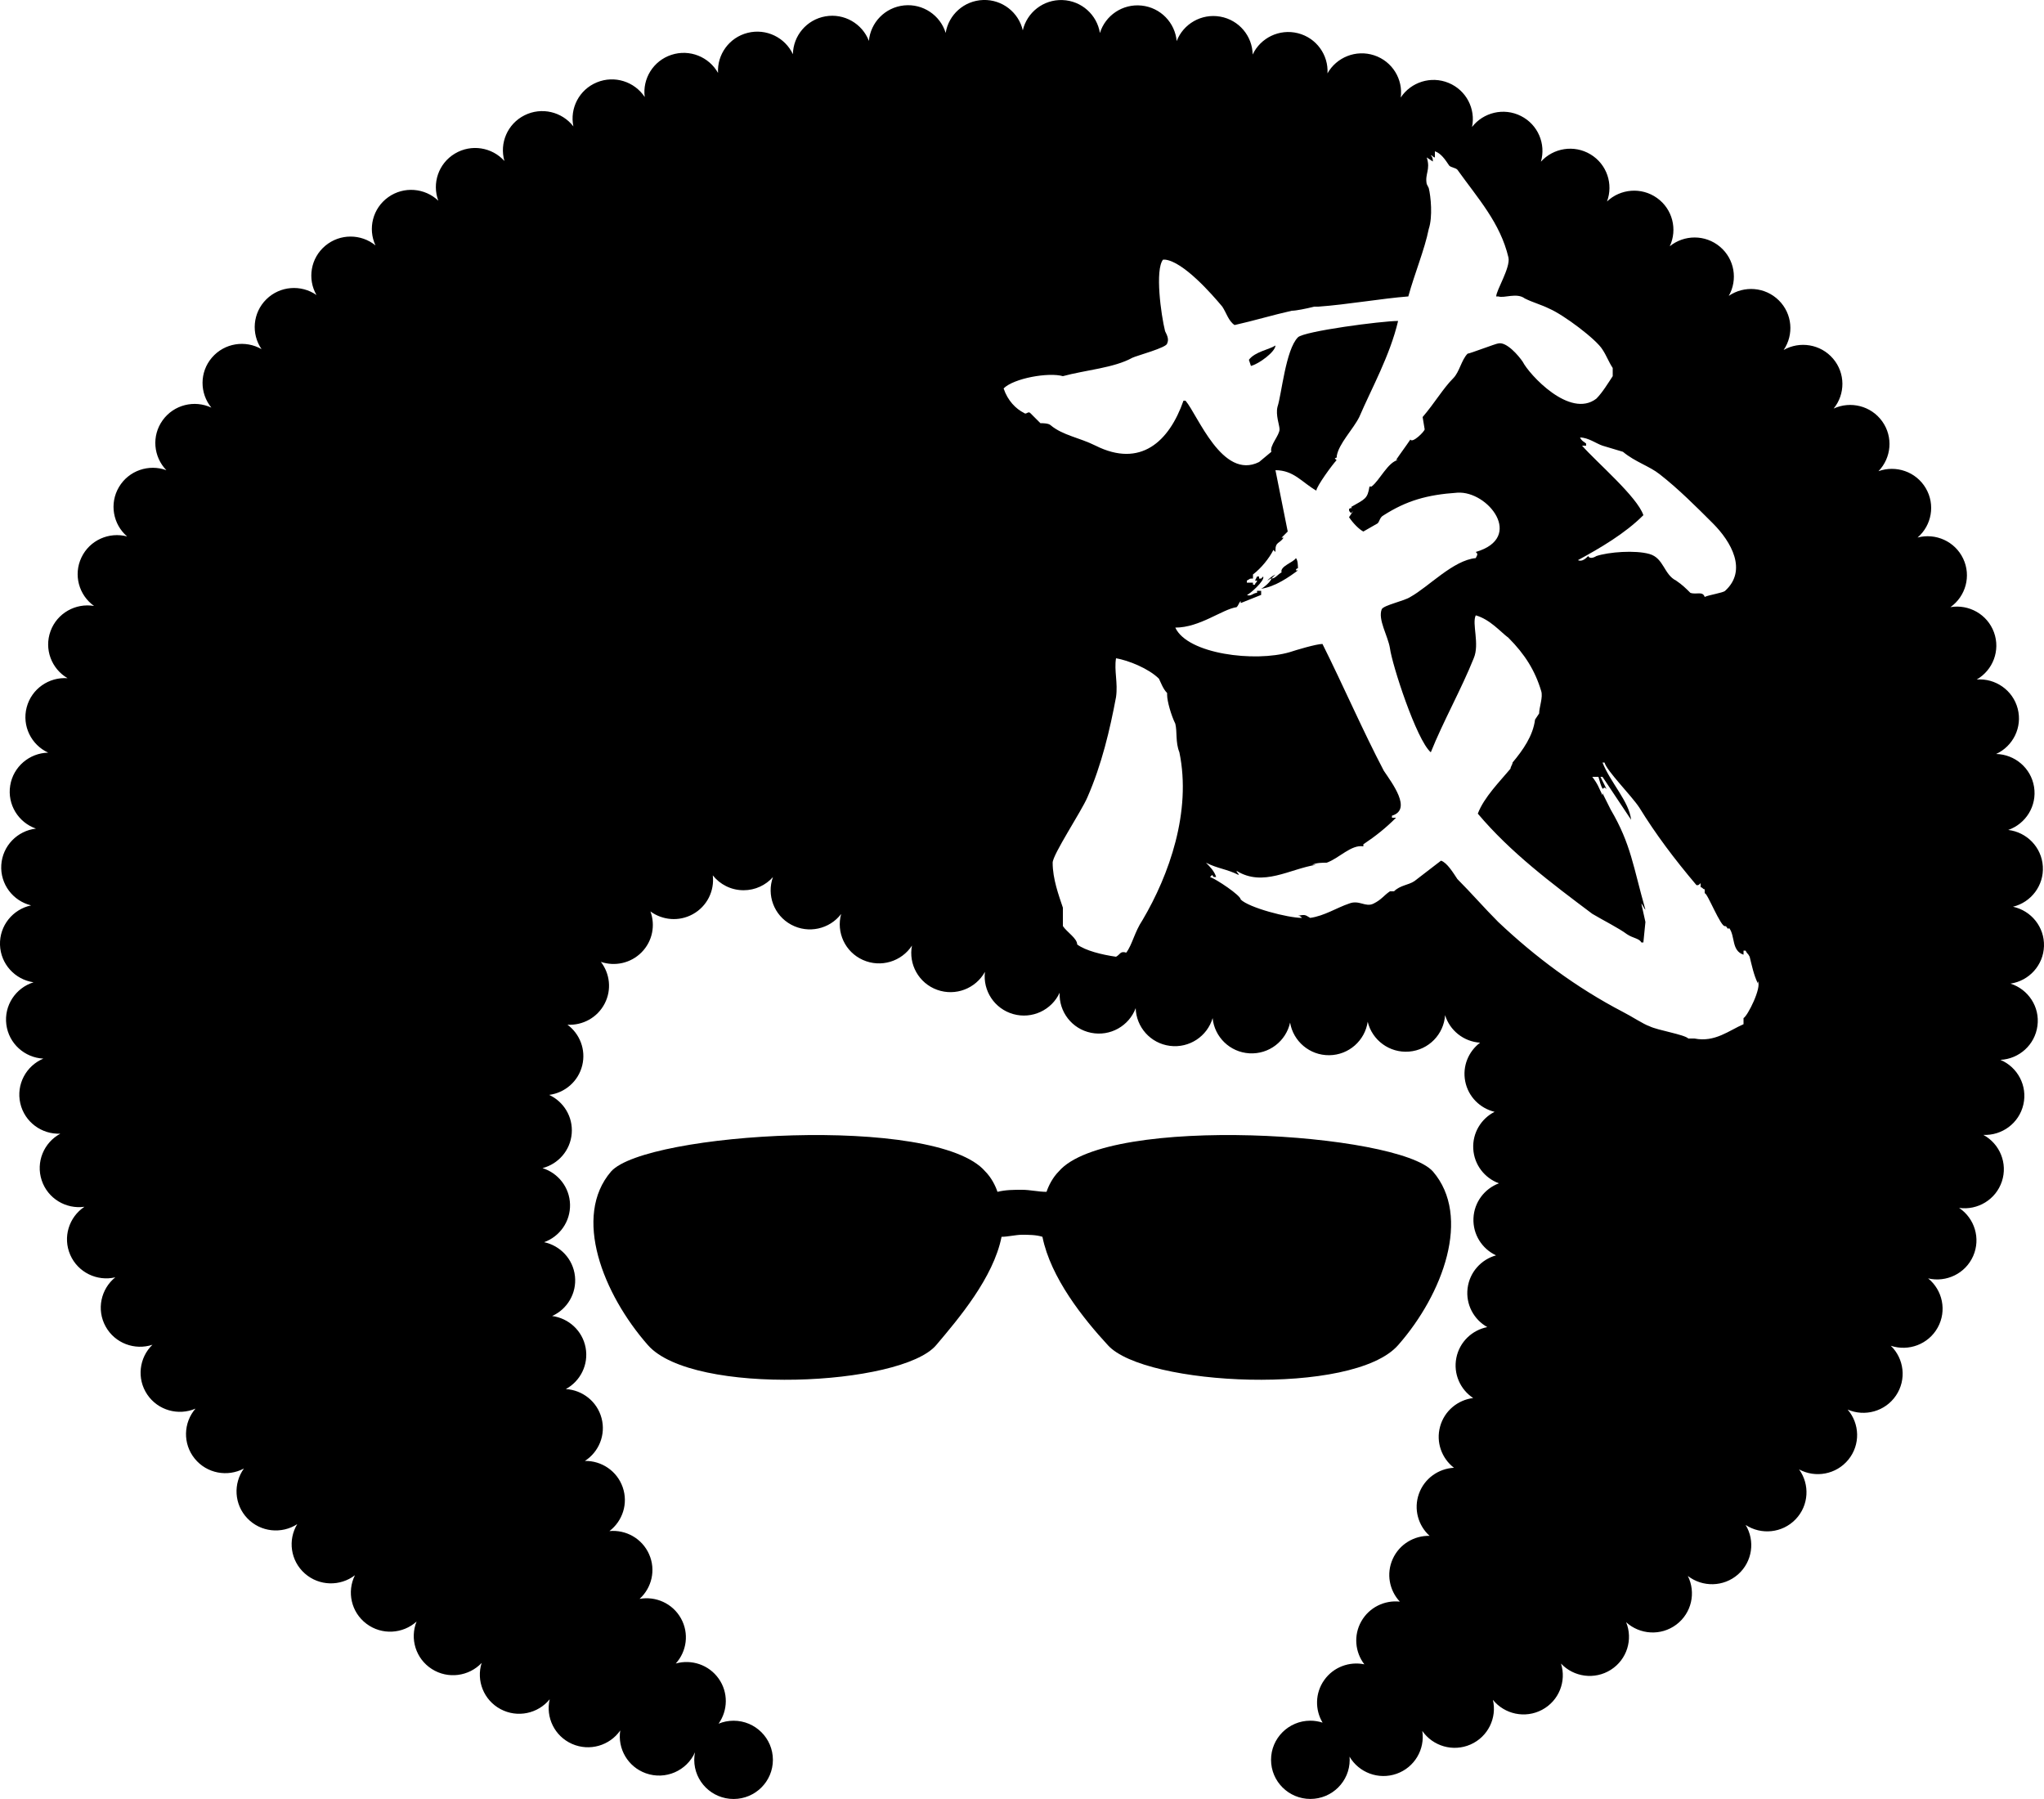
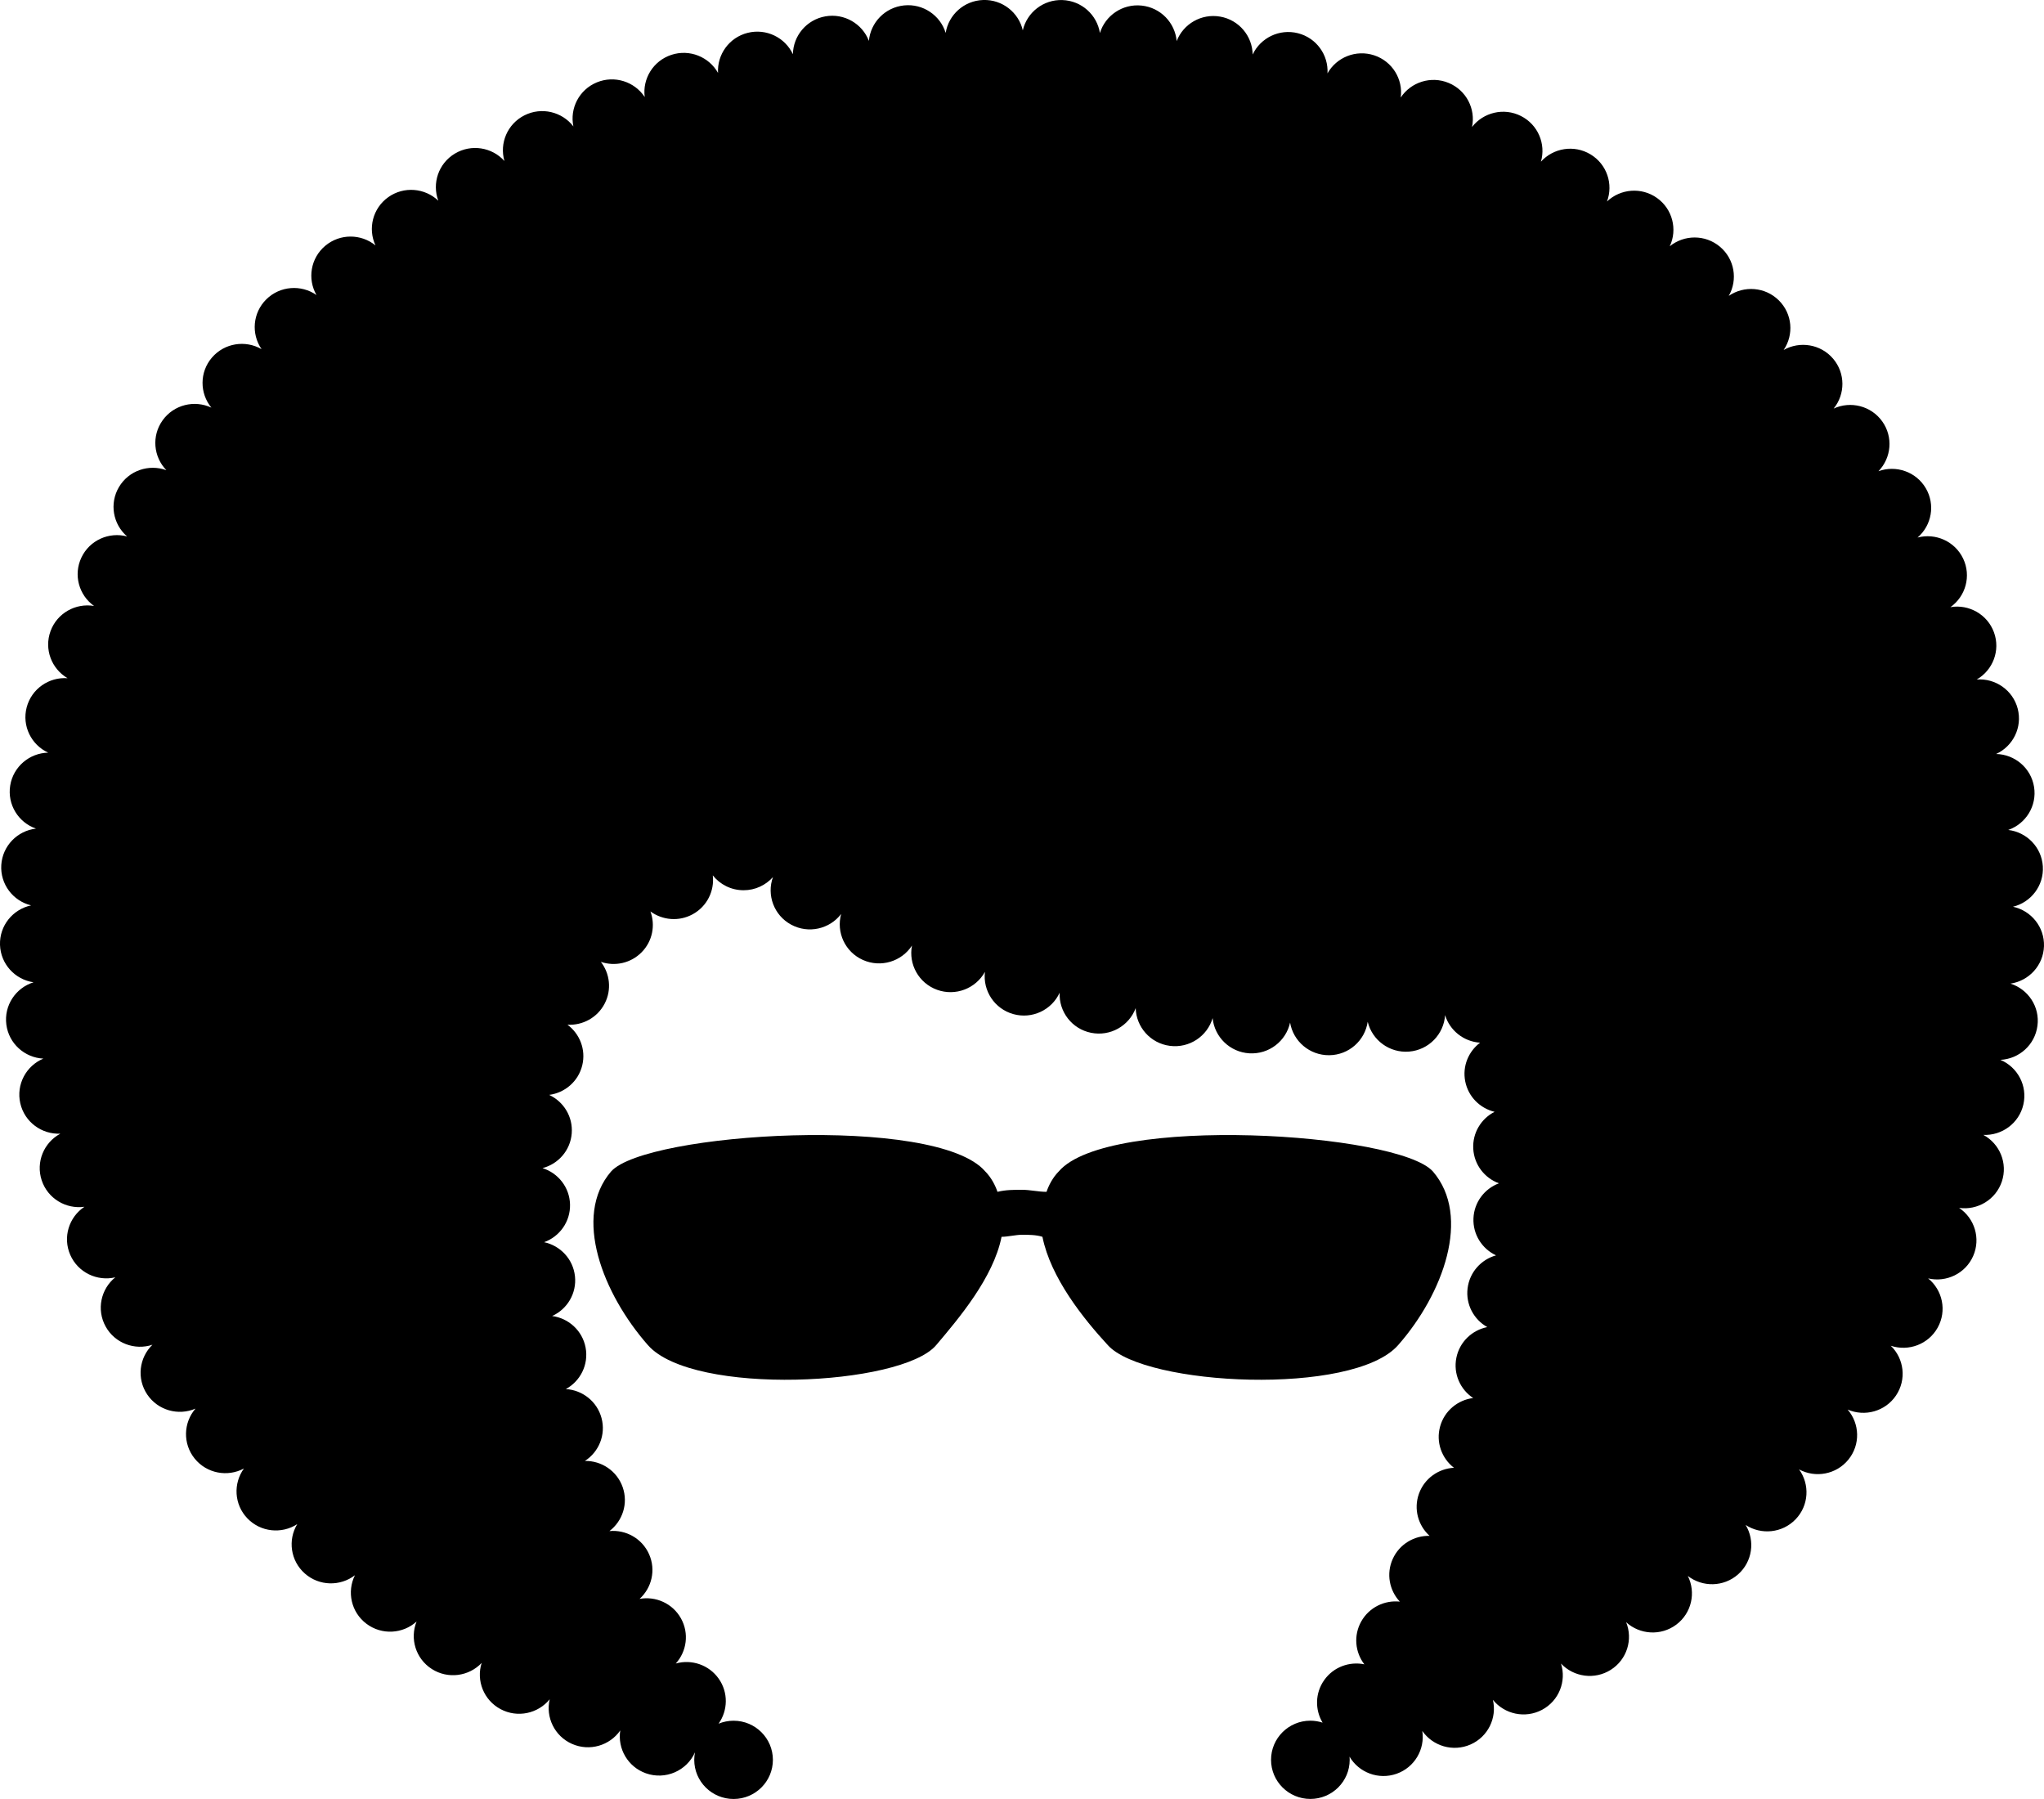
<svg xmlns="http://www.w3.org/2000/svg" id="logoSVG" version="1.1" viewBox="0 0 100 88">
-   <path id="kanji_ko02ID" class="st1" d="M62.2,28.3l0.2-0.2c-0.2,0.1-0.3,0.2-0.4,0.3C62.2,28.3,62.1,28.3,62.2,28.3c0,0.1-0.3,0.4-0.5,0.5 c0.7-0.1,1.4-0.6,1.8-0.9h-0.1c0-0.1,0.1-0.1,0.1-0.1c0-0.1,0-0.4-0.1-0.5c-0.1,0.2-0.8,0.4-0.7,0.7 C62.5,28.1,62.4,28.3,62.2,28.3z" />
-   <path id="kanji_ko01ID" class="st0" d="M62.4,16.9c-0.3,0.2-1,0.3-1.3,0.7l0.1,0.3C61.6,17.8,62.4,17.2,62.4,16.9z" />
+   <path id="afro" d="M98.359,48.115c0.902-0.133,1.609-0.89,1.64-1.829c0.031-0.94-0.625-1.741-1.517-1.932 c0.887-0.216,1.519-1.037,1.461-1.975h0c-0.058-0.938-0.787-1.674-1.693-1.781c0.861-0.3,1.412-1.176,1.264-2.104h0 c-0.148-0.928-0.944-1.593-1.857-1.612c0.829-0.38,1.293-1.305,1.057-2.215c-0.237-0.911-1.095-1.497-2.006-1.428 c0.791-0.455,1.167-1.421,0.845-2.306c-0.322-0.884-1.23-1.386-2.13-1.234c0.743-0.527,1.026-1.521,0.623-2.372 c-0.402-0.849-1.351-1.266-2.232-1.033c0.69-0.592,0.879-1.606,0.401-2.416c-0.477-0.808-1.458-1.138-2.314-0.829 c0.632-0.65,0.73-1.676,0.183-2.439c-0.546-0.762-1.551-1.005-2.375-0.625c0.572-0.702,0.58-1.73-0.03-2.443 c-0.609-0.712-1.629-0.869-2.417-0.422c0.509-0.747,0.43-1.77-0.237-2.429c-0.668-0.66-1.699-0.731-2.447-0.218 c0.448-0.786,0.287-1.801-0.432-2.405h0c-0.719-0.604-1.752-0.592-2.455-0.021c0.383-0.818,0.141-1.817-0.623-2.362v0 c-0.764-0.545-1.792-0.452-2.448,0.171c0.317-0.845-0.002-1.821-0.806-2.305c-0.804-0.484-1.82-0.313-2.426,0.358 c0.251-0.866-0.142-1.814-0.98-2.236l0,0c-0.838-0.422-1.838-0.175-2.391,0.539c0.185-0.882-0.278-1.797-1.145-2.156 c-0.867-0.358-1.845-0.038-2.343,0.714C68.649,3.878,68.119,3,67.229,2.706c-0.89-0.293-1.842,0.096-2.283,0.882 c0.052-0.898-0.54-1.735-1.449-1.964c-0.909-0.228-1.829,0.229-2.212,1.043c-0.013-0.899-0.664-1.691-1.587-1.854h0 C58.775,0.65,57.89,1.171,57.567,2.01c-0.078-0.895-0.783-1.639-1.715-1.737c-0.931-0.098-1.776,0.483-2.04,1.342 c-0.141-0.887-0.896-1.579-1.832-1.612v0c-0.936-0.033-1.739,0.606-1.941,1.481c-0.202-0.875-1.003-1.515-1.939-1.484 c-0.936,0.031-1.692,0.723-1.834,1.61c-0.263-0.859-1.107-1.441-2.038-1.345C43.295,0.362,42.589,1.105,42.51,2 c-0.323-0.839-1.206-1.362-2.129-1.2c-0.923,0.162-1.575,0.953-1.589,1.852c-0.382-0.815-1.301-1.273-2.211-1.046 c-0.91,0.227-1.503,1.064-1.452,1.962c-0.44-0.786-1.391-1.177-2.282-0.885c-0.891,0.292-1.422,1.17-1.305,2.063 c-0.497-0.753-1.475-1.074-2.342-0.717c-0.868,0.357-1.332,1.272-1.148,2.154C27.5,5.468,26.5,5.219,25.661,5.64 c-0.839,0.421-1.233,1.368-0.983,2.235c-0.604-0.672-1.621-0.844-2.425-0.361c-0.805,0.483-1.125,1.459-0.809,2.304 c-0.655-0.624-1.683-0.718-2.447-0.175c-0.765,0.544-1.009,1.542-0.627,2.361c-0.702-0.572-1.735-0.585-2.455,0.017 c-0.722,0.604-0.884,1.623-0.432,2.41c-0.747-0.519-1.782-0.451-2.453,0.21c-0.67,0.661-0.748,1.69-0.234,2.438 c-0.788-0.455-1.814-0.302-2.427,0.412h0c-0.613,0.714-0.604,1.746-0.028,2.449c-0.825-0.387-1.834-0.147-2.383,0.617h0 C7.408,21.321,7.506,22.348,8.14,23c-0.856-0.313-1.84,0.014-2.32,0.824c-0.479,0.809-0.291,1.824,0.399,2.417 c-0.881-0.235-1.832,0.18-2.235,1.029c-0.404,0.849-0.124,1.843,0.617,2.371c-0.899-0.152-1.806,0.349-2.129,1.231h0 c-0.322,0.882,0.048,1.845,0.834,2.303c-0.909-0.066-1.763,0.518-2.001,1.426c-0.238,0.91,0.225,1.835,1.053,2.216 c-0.912,0.018-1.71,0.681-1.859,1.609c-0.149,0.928,0.399,1.805,1.26,2.106c-0.906,0.105-1.636,0.84-1.696,1.778 c-0.06,0.939,0.572,1.761,1.459,1.978c-0.894,0.189-1.552,0.99-1.522,1.93c0.03,0.94,0.736,1.699,1.64,1.832 c-0.871,0.272-1.45,1.132-1.33,2.065c0.12,0.934,0.897,1.623,1.811,1.668c-0.843,0.353-1.337,1.265-1.129,2.183v0 c0.208,0.918,1.048,1.53,1.961,1.489c-0.805,0.431-1.209,1.385-0.914,2.279c0.295,0.894,1.188,1.423,2.092,1.297 c-0.759,0.505-1.071,1.491-0.694,2.353c0.377,0.861,1.315,1.306,2.203,1.098c-0.708,0.572-0.927,1.581-0.473,2.404 c0.454,0.823,1.427,1.18,2.291,0.894c-0.652,0.632-0.779,1.656-0.254,2.435h0c0.525,0.778,1.525,1.049,2.36,0.689 c-0.593,0.686-0.63,1.715-0.039,2.445c0.591,0.73,1.608,0.913,2.409,0.485c-0.531,0.733-0.481,1.761,0.169,2.438 c0.649,0.677,1.678,0.775,2.439,0.283c-0.468,0.774-0.332,1.792,0.371,2.414v0c0.702,0.621,1.735,0.636,2.452,0.085 c-0.403,0.808-0.186,1.812,0.564,2.375c0.75,0.564,1.781,0.497,2.452-0.111c-0.339,0.837-0.044,1.821,0.748,2.325 c0.792,0.504,1.813,0.357,2.435-0.299c-0.273,0.86,0.097,1.818,0.925,2.26c0.828,0.442,1.834,0.219,2.404-0.482 c-0.206,0.877,0.235,1.804,1.093,2.183c0.858,0.378,1.844,0.082,2.359-0.658c-0.139,0.889,0.369,1.78,1.253,2.095 c0.955,0.34,2-0.118,2.404-1.026c-0.024,0.12-0.037,0.243-0.037,0.369c0,1.057,0.861,1.914,1.924,1.914s1.924-0.857,1.924-1.914 c0-1.057-0.861-1.914-1.924-1.914c-0.26,0-0.508,0.052-0.734,0.145c0.456-0.641,0.486-1.523,0.006-2.203 c-0.483-0.684-1.334-0.957-2.099-0.741c0.534-0.59,0.662-1.473,0.254-2.206c-0.41-0.737-1.236-1.097-2.025-0.955 c0.594-0.538,0.807-1.412,0.465-2.184c-0.343-0.774-1.138-1.208-1.94-1.133c0.641-0.488,0.928-1.345,0.649-2.145h0 c-0.279-0.801-1.04-1.299-1.849-1.286c0.679-0.438,1.032-1.273,0.814-2.094c-0.218-0.821-0.94-1.374-1.747-1.421 c0.71-0.387,1.123-1.195,0.967-2.029h0c-0.157-0.834-0.835-1.438-1.637-1.545c0.736-0.333,1.208-1.106,1.116-1.949h0 c-0.092-0.841-0.72-1.494-1.509-1.662c0.757-0.273,1.289-1.002,1.268-1.847h0c-0.021-0.839-0.584-1.537-1.346-1.776 c0.769-0.201,1.363-0.864,1.429-1.697c0.066-0.819-0.398-1.557-1.105-1.885c0.766-0.1,1.428-0.655,1.62-1.446 c0.187-0.769-0.122-1.542-0.723-1.987c0.737,0.041,1.464-0.342,1.822-1.038v0c0.35-0.679,0.25-1.468-0.188-2.036 c0.677,0.229,1.455,0.074,1.991-0.467c0.539-0.544,0.681-1.327,0.434-2c0.586,0.429,1.391,0.509,2.07,0.136 c0.706-0.387,1.069-1.15,0.98-1.9c0.352,0.443,0.896,0.727,1.508,0.727c0.572,0,1.084-0.25,1.436-0.643 c-0.316,0.874,0.045,1.871,0.891,2.327c0.845,0.456,1.881,0.216,2.445-0.523c-0.247,0.895,0.189,1.859,1.067,2.25h0 c0.877,0.391,1.891,0.074,2.398-0.704c-0.178,0.91,0.329,1.839,1.232,2.164c0.904,0.325,1.89-0.066,2.338-0.879 c-0.11,0.92,0.464,1.809,1.389,2.067c0.925,0.258,1.879-0.204,2.266-1.046c-0.042,0.925,0.595,1.77,1.536,1.96 c0.941,0.191,1.859-0.338,2.184-1.206c0.025,0.925,0.721,1.722,1.673,1.845c0.952,0.123,1.829-0.469,2.091-1.357 c0.091,0.921,0.841,1.666,1.799,1.722c0.959,0.056,1.793-0.597,1.991-1.503c0.154,0.914,0.955,1.606,1.916,1.596 c0.961-0.01,1.747-0.72,1.881-1.637c0.217,0.901,1.066,1.537,2.023,1.46c0.964-0.078,1.702-0.85,1.763-1.783 c0.229,0.744,0.902,1.294,1.712,1.347c-0.566,0.428-0.873,1.15-0.727,1.891h0c0.149,0.757,0.728,1.32,1.436,1.491 c-0.653,0.334-1.085,1.026-1.043,1.804c0.042,0.787,0.557,1.437,1.256,1.693c-0.7,0.262-1.212,0.92-1.246,1.71 c-0.034,0.794,0.424,1.496,1.105,1.814c-0.725,0.202-1.294,0.82-1.392,1.61c-0.098,0.792,0.306,1.53,0.963,1.899 c-0.741,0.147-1.357,0.722-1.513,1.505c-0.156,0.783,0.193,1.549,0.823,1.965c-0.75,0.093-1.406,0.623-1.618,1.394 c-0.212,0.77,0.081,1.558,0.678,2.018c-0.754,0.039-1.446,0.519-1.714,1.271c-0.268,0.75-0.036,1.555,0.522,2.059 c-0.752-0.018-1.477,0.406-1.804,1.131c-0.326,0.723-0.163,1.541,0.348,2.086c-0.744-0.08-1.498,0.278-1.887,0.968 c-0.387,0.688-0.301,1.51,0.151,2.099c-0.727-0.15-1.508,0.128-1.963,0.77c-0.452,0.637-0.456,1.454-0.08,2.083 c-0.188-0.061-0.389-0.096-0.598-0.096c-1.062,0-1.924,0.857-1.924,1.914c0,1.057,0.861,1.914,1.924,1.914s1.924-0.857,1.924-1.914 c0-0.052-0.004-0.103-0.008-0.154c0.457,0.778,1.419,1.149,2.304,0.836v0c0.884-0.313,1.394-1.204,1.256-2.094 c0.514,0.741,1.5,1.04,2.359,0.663c0.86-0.378,1.302-1.306,1.095-2.185c0.568,0.704,1.576,0.929,2.405,0.488 c0.83-0.441,1.2-1.401,0.927-2.262c0.62,0.659,1.643,0.808,2.437,0.305c0.794-0.503,1.09-1.489,0.75-2.327 c0.67,0.61,1.702,0.68,2.454,0.117v0c0.752-0.564,0.97-1.57,0.564-2.38c0.717,0.556,1.752,0.544,2.457-0.077 c0.705-0.622,0.841-1.643,0.371-2.418c0.761,0.497,1.792,0.401,2.444-0.276v0c0.652-0.678,0.703-1.708,0.17-2.442 c0.8,0.433,1.821,0.251,2.414-0.479c0.593-0.73,0.556-1.761-0.038-2.448c0.835,0.363,1.837,0.095,2.364-0.684 c0.527-0.779,0.401-1.804-0.252-2.437c0.865,0.289,1.839-0.067,2.295-0.89l0,0c0.456-0.823,0.238-1.832-0.469-2.405 c0.888,0.209,1.826-0.234,2.204-1.095c0.378-0.861,0.068-1.846-0.688-2.353c0.903,0.126,1.796-0.402,2.092-1.294 c0.296-0.892-0.105-1.844-0.906-2.278c0.911,0.04,1.749-0.57,1.958-1.486c0.21-0.917-0.282-1.829-1.123-2.184 c0.913-0.045,1.69-0.732,1.811-1.665h0C99.804,49.25,99.228,48.39,98.359,48.115z" />
  <path id="glasses" d="M70.1,57.3c-1.7-1.9-15.9-2.8-18.3,0c-0.3,0.3-0.5,0.7-0.6,1c-0.4,0-0.8-0.1-1.2-0.1s-0.8,0-1.2,0.1 c-0.1-0.3-0.3-0.7-0.6-1c-2.4-2.8-16.6-1.9-18.3,0c-1.9,2.2-0.4,6,1.8,8.5c2.2,2.5,12.4,2,14.1,0c1.1-1.3,2.8-3.3,3.2-5.3 c0.3,0,0.7-0.1,1-0.1s0.7,0,1,0.1c0.4,2,2,4,3.2,5.3c1.8,2,12,2.5,14.2,0S72,59.5,70.1,57.3z" />
-   <path id="afro" d="M98.359,48.115c0.902-0.133,1.609-0.89,1.64-1.829c0.031-0.94-0.625-1.741-1.517-1.932 c0.887-0.216,1.519-1.037,1.461-1.975h0c-0.058-0.938-0.787-1.674-1.693-1.781c0.861-0.3,1.412-1.176,1.264-2.104h0 c-0.148-0.928-0.944-1.593-1.857-1.612c0.829-0.38,1.293-1.305,1.057-2.215c-0.237-0.911-1.095-1.497-2.006-1.428 c0.791-0.455,1.167-1.421,0.845-2.306c-0.322-0.884-1.23-1.386-2.13-1.234c0.743-0.527,1.026-1.521,0.623-2.372 c-0.402-0.849-1.351-1.266-2.232-1.033c0.69-0.592,0.879-1.606,0.401-2.416c-0.477-0.808-1.458-1.138-2.314-0.829 c0.632-0.65,0.73-1.676,0.183-2.439c-0.546-0.762-1.551-1.005-2.375-0.625c0.572-0.702,0.58-1.73-0.03-2.443 c-0.609-0.712-1.629-0.869-2.417-0.422c0.509-0.747,0.43-1.77-0.237-2.429c-0.668-0.66-1.699-0.731-2.447-0.218 c0.448-0.786,0.287-1.801-0.432-2.405h0c-0.719-0.604-1.752-0.592-2.455-0.021c0.383-0.818,0.141-1.817-0.623-2.362v0 c-0.764-0.545-1.792-0.452-2.448,0.171c0.317-0.845-0.002-1.821-0.806-2.305c-0.804-0.484-1.82-0.313-2.426,0.358 c0.251-0.866-0.142-1.814-0.98-2.236l0,0c-0.838-0.422-1.838-0.175-2.391,0.539c0.185-0.882-0.278-1.797-1.145-2.156 c-0.867-0.358-1.845-0.038-2.343,0.714C68.649,3.878,68.119,3,67.229,2.706c-0.89-0.293-1.842,0.096-2.283,0.882 c0.052-0.898-0.54-1.735-1.449-1.964c-0.909-0.228-1.829,0.229-2.212,1.043c-0.013-0.899-0.664-1.691-1.587-1.854h0 C58.775,0.65,57.89,1.171,57.567,2.01c-0.078-0.895-0.783-1.639-1.715-1.737c-0.931-0.098-1.776,0.483-2.04,1.342 c-0.141-0.887-0.896-1.579-1.832-1.612v0c-0.936-0.033-1.739,0.606-1.941,1.481c-0.202-0.875-1.003-1.515-1.939-1.484 c-0.936,0.031-1.692,0.723-1.834,1.61c-0.263-0.859-1.107-1.441-2.038-1.345C43.295,0.362,42.589,1.105,42.51,2 c-0.323-0.839-1.206-1.362-2.129-1.2c-0.923,0.162-1.575,0.953-1.589,1.852c-0.382-0.815-1.301-1.273-2.211-1.046 c-0.91,0.227-1.503,1.064-1.452,1.962c-0.44-0.786-1.391-1.177-2.282-0.885c-0.891,0.292-1.422,1.17-1.305,2.063 c-0.497-0.753-1.475-1.074-2.342-0.717c-0.868,0.357-1.332,1.272-1.148,2.154C27.5,5.468,26.5,5.219,25.661,5.64 c-0.839,0.421-1.233,1.368-0.983,2.235c-0.604-0.672-1.621-0.844-2.425-0.361c-0.805,0.483-1.125,1.459-0.809,2.304 c-0.655-0.624-1.683-0.718-2.447-0.175c-0.765,0.544-1.009,1.542-0.627,2.361c-0.702-0.572-1.735-0.585-2.455,0.017 c-0.722,0.604-0.884,1.623-0.432,2.41c-0.747-0.519-1.782-0.451-2.453,0.21c-0.67,0.661-0.748,1.69-0.234,2.438 c-0.788-0.455-1.814-0.302-2.427,0.412h0c-0.613,0.714-0.604,1.746-0.028,2.449c-0.825-0.387-1.834-0.147-2.383,0.617h0 C7.408,21.321,7.506,22.348,8.14,23c-0.856-0.313-1.84,0.014-2.32,0.824c-0.479,0.809-0.291,1.824,0.399,2.417 c-0.881-0.235-1.832,0.18-2.235,1.029c-0.404,0.849-0.124,1.843,0.617,2.371c-0.899-0.152-1.806,0.349-2.129,1.231h0 c-0.322,0.882,0.048,1.845,0.834,2.303c-0.909-0.066-1.763,0.518-2.001,1.426c-0.238,0.91,0.225,1.835,1.053,2.216 c-0.912,0.018-1.71,0.681-1.859,1.609c-0.149,0.928,0.399,1.805,1.26,2.106c-0.906,0.105-1.636,0.84-1.696,1.778 c-0.06,0.939,0.572,1.761,1.459,1.978c-0.894,0.189-1.552,0.99-1.522,1.93c0.03,0.94,0.736,1.699,1.64,1.832 c-0.871,0.272-1.45,1.132-1.33,2.065c0.12,0.934,0.897,1.623,1.811,1.668c-0.843,0.353-1.337,1.265-1.129,2.183v0 c0.208,0.918,1.048,1.53,1.961,1.489c-0.805,0.431-1.209,1.385-0.914,2.279c0.295,0.894,1.188,1.423,2.092,1.297 c-0.759,0.505-1.071,1.491-0.694,2.353c0.377,0.861,1.315,1.306,2.203,1.098c-0.708,0.572-0.927,1.581-0.473,2.404 c0.454,0.823,1.427,1.18,2.291,0.894c-0.652,0.632-0.779,1.656-0.254,2.435h0c0.525,0.778,1.525,1.049,2.36,0.689 c-0.593,0.686-0.63,1.715-0.039,2.445c0.591,0.73,1.608,0.913,2.409,0.485c-0.531,0.733-0.481,1.761,0.169,2.438 c0.649,0.677,1.678,0.775,2.439,0.283c-0.468,0.774-0.332,1.792,0.371,2.414v0c0.702,0.621,1.735,0.636,2.452,0.085 c-0.403,0.808-0.186,1.812,0.564,2.375c0.75,0.564,1.781,0.497,2.452-0.111c-0.339,0.837-0.044,1.821,0.748,2.325 c0.792,0.504,1.813,0.357,2.435-0.299c-0.273,0.86,0.097,1.818,0.925,2.26c0.828,0.442,1.834,0.219,2.404-0.482 c-0.206,0.877,0.235,1.804,1.093,2.183c0.858,0.378,1.844,0.082,2.359-0.658c-0.139,0.889,0.369,1.78,1.253,2.095 c0.955,0.34,2-0.118,2.404-1.026c-0.024,0.12-0.037,0.243-0.037,0.369c0,1.057,0.861,1.914,1.924,1.914s1.924-0.857,1.924-1.914 c0-1.057-0.861-1.914-1.924-1.914c-0.26,0-0.508,0.052-0.734,0.145c0.456-0.641,0.486-1.523,0.006-2.203 c-0.483-0.684-1.334-0.957-2.099-0.741c0.534-0.59,0.662-1.473,0.254-2.206c-0.41-0.737-1.236-1.097-2.025-0.955 c0.594-0.538,0.807-1.412,0.465-2.184c-0.343-0.774-1.138-1.208-1.94-1.133c0.641-0.488,0.928-1.345,0.649-2.145h0 c-0.279-0.801-1.04-1.299-1.849-1.286c0.679-0.438,1.032-1.273,0.814-2.094c-0.218-0.821-0.94-1.374-1.747-1.421 c0.71-0.387,1.123-1.195,0.967-2.029h0c-0.157-0.834-0.835-1.438-1.637-1.545c0.736-0.333,1.208-1.106,1.116-1.949h0 c-0.092-0.841-0.72-1.494-1.509-1.662c0.757-0.273,1.289-1.002,1.268-1.847h0c-0.021-0.839-0.584-1.537-1.346-1.776 c0.769-0.201,1.363-0.864,1.429-1.697c0.066-0.819-0.398-1.557-1.105-1.885c0.766-0.1,1.428-0.655,1.62-1.446 c0.187-0.769-0.122-1.542-0.723-1.987c0.737,0.041,1.464-0.342,1.822-1.038v0c0.35-0.679,0.25-1.468-0.188-2.036 c0.677,0.229,1.455,0.074,1.991-0.467c0.539-0.544,0.681-1.327,0.434-2c0.586,0.429,1.391,0.509,2.07,0.136 c0.706-0.387,1.069-1.15,0.98-1.9c0.352,0.443,0.896,0.727,1.508,0.727c0.572,0,1.084-0.25,1.436-0.643 c-0.316,0.874,0.045,1.871,0.891,2.327c0.845,0.456,1.881,0.216,2.445-0.523c-0.247,0.895,0.189,1.859,1.067,2.25h0 c0.877,0.391,1.891,0.074,2.398-0.704c-0.178,0.91,0.329,1.839,1.232,2.164c0.904,0.325,1.89-0.066,2.338-0.879 c-0.11,0.92,0.464,1.809,1.389,2.067c0.925,0.258,1.879-0.204,2.266-1.046c-0.042,0.925,0.595,1.77,1.536,1.96 c0.941,0.191,1.859-0.338,2.184-1.206c0.025,0.925,0.721,1.722,1.673,1.845c0.952,0.123,1.829-0.469,2.091-1.357 c0.091,0.921,0.841,1.666,1.799,1.722c0.959,0.056,1.793-0.597,1.991-1.503c0.154,0.914,0.955,1.606,1.916,1.596 c0.961-0.01,1.747-0.72,1.881-1.637c0.217,0.901,1.066,1.537,2.023,1.46c0.964-0.078,1.702-0.85,1.763-1.783 c0.229,0.744,0.902,1.294,1.712,1.347c-0.566,0.428-0.873,1.15-0.727,1.891h0c0.149,0.757,0.728,1.32,1.436,1.491 c-0.653,0.334-1.085,1.026-1.043,1.804c0.042,0.787,0.557,1.437,1.256,1.693c-0.7,0.262-1.212,0.92-1.246,1.71 c-0.034,0.794,0.424,1.496,1.105,1.814c-0.725,0.202-1.294,0.82-1.392,1.61c-0.098,0.792,0.306,1.53,0.963,1.899 c-0.741,0.147-1.357,0.722-1.513,1.505c-0.156,0.783,0.193,1.549,0.823,1.965c-0.75,0.093-1.406,0.623-1.618,1.394 c-0.212,0.77,0.081,1.558,0.678,2.018c-0.754,0.039-1.446,0.519-1.714,1.271c-0.268,0.75-0.036,1.555,0.522,2.059 c-0.752-0.018-1.477,0.406-1.804,1.131c-0.326,0.723-0.163,1.541,0.348,2.086c-0.744-0.08-1.498,0.278-1.887,0.968 c-0.387,0.688-0.301,1.51,0.151,2.099c-0.727-0.15-1.508,0.128-1.963,0.77c-0.452,0.637-0.456,1.454-0.08,2.083 c-0.188-0.061-0.389-0.096-0.598-0.096c-1.062,0-1.924,0.857-1.924,1.914c0,1.057,0.861,1.914,1.924,1.914s1.924-0.857,1.924-1.914 c0-0.052-0.004-0.103-0.008-0.154c0.457,0.778,1.419,1.149,2.304,0.836v0c0.884-0.313,1.394-1.204,1.256-2.094 c0.514,0.741,1.5,1.04,2.359,0.663c0.86-0.378,1.302-1.306,1.095-2.185c0.568,0.704,1.576,0.929,2.405,0.488 c0.83-0.441,1.2-1.401,0.927-2.262c0.62,0.659,1.643,0.808,2.437,0.305c0.794-0.503,1.09-1.489,0.75-2.327 c0.67,0.61,1.702,0.68,2.454,0.117v0c0.752-0.564,0.97-1.57,0.564-2.38c0.717,0.556,1.752,0.544,2.457-0.077 c0.705-0.622,0.841-1.643,0.371-2.418c0.761,0.497,1.792,0.401,2.444-0.276v0c0.652-0.678,0.703-1.708,0.17-2.442 c0.8,0.433,1.821,0.251,2.414-0.479c0.593-0.73,0.556-1.761-0.038-2.448c0.835,0.363,1.837,0.095,2.364-0.684 c0.527-0.779,0.401-1.804-0.252-2.437c0.865,0.289,1.839-0.067,2.295-0.89l0,0c0.456-0.823,0.238-1.832-0.469-2.405 c0.888,0.209,1.826-0.234,2.204-1.095c0.378-0.861,0.068-1.846-0.688-2.353c0.903,0.126,1.796-0.402,2.092-1.294 c0.296-0.892-0.105-1.844-0.906-2.278c0.911,0.04,1.749-0.57,1.958-1.486c0.21-0.917-0.282-1.829-1.123-2.184 c0.913-0.045,1.69-0.732,1.811-1.665h0C99.804,49.25,99.228,48.39,98.359,48.115z M81.2,23.2c0.9,0.7,1.8,1.6,2.6,2.4 c0.9,0.9,1.7,2.3,0.6,3.3c-0.1,0.1-0.8,0.2-1,0.3c-0.1-0.3-0.4-0.1-0.7-0.2c-0.2-0.2-0.4-0.4-0.7-0.6c-0.6-0.3-0.6-1.1-1.3-1.3 c-0.7-0.2-2-0.1-2.6,0.1c0,0-0.3,0.2-0.4,0c-0.1,0.1-0.3,0.3-0.5,0.2c1.1-0.6,2.3-1.3,3.2-2.2c-0.3-0.9-2.3-2.6-3-3.4h0.2v-0.1 c-0.1-0.1-0.2-0.1-0.3-0.3c0.4,0,0.8,0.3,1.1,0.4l1,0.3C80,22.6,80.7,22.8,81.2,23.2z M55.9,45c-0.4,0.6-0.5,1.2-0.8,1.6 c-0.3-0.1-0.3,0.1-0.5,0.2c-0.7-0.1-1.5-0.3-1.9-0.6c0-0.3-0.5-0.6-0.7-0.9v-0.9c-0.2-0.6-0.5-1.4-0.5-2.2c0-0.4,1.4-2.5,1.7-3.2 c0.7-1.6,1.1-3.3,1.4-4.9c0.1-0.7-0.1-1.3,0-1.9c0.6,0.1,1.6,0.5,2.1,1c0.1,0.2,0.2,0.5,0.4,0.7V34c0,0.3,0.2,1,0.4,1.4 c0.1,0.4,0,0.9,0.2,1.4C58.3,39.7,57.2,42.8,55.9,45z M85.3,49.8v0.3c-0.7,0.3-1.4,0.9-2.4,0.7h-0.3c-0.2-0.2-1.5-0.4-1.9-0.6 c-0.3-0.1-0.9-0.5-1.3-0.7c-2.3-1.2-4.3-2.7-6.1-4.4c-0.7-0.7-1.3-1.4-2-2.1c-0.2-0.3-0.5-0.8-0.8-0.9l-1.3,1 c-0.3,0.2-0.7,0.2-1,0.5H68c-0.3,0.2-0.4,0.4-0.8,0.6c-0.4,0.2-0.7-0.2-1.2,0c-0.6,0.2-1.2,0.6-1.9,0.7c-0.2-0.1-0.2-0.2-0.6-0.1 c0.1,0,0.1,0,0.2,0.1c-0.7,0-2.6-0.5-3-0.9c0-0.2-1.2-1-1.5-1.1l0.1-0.1c0.1,0.1,0,0.1,0.2,0.1c-0.1-0.3-0.3-0.5-0.5-0.7 c0.6,0.3,1,0.3,1.6,0.6c0-0.1-0.1-0.1-0.1-0.2c1.3,0.8,2.6-0.1,3.9-0.3h-0.2c0.2-0.1,0.5-0.1,0.7-0.1c0.6-0.2,1.2-0.9,1.8-0.8v-0.1 c0.6-0.4,1.1-0.8,1.6-1.3h-0.2v-0.1c1-0.3,0-1.6-0.4-2.2c-1-1.9-2-4.2-3-6.2c-0.3,0-1.3,0.3-1.6,0.4c-1.7,0.5-5,0.1-5.6-1.2 c1.2,0,2.3-0.9,3-1c0.1-0.1,0.1-0.2,0.2-0.3v0.1l1-0.4v-0.2h-0.2V29c-0.2,0-0.3,0.2-0.5,0.1c0.1,0,0.9-0.7,0.8-0.9l-0.1,0.1h-0.1 v-0.1h-0.1l-0.1,0.2h0.1c0,0.1-0.1,0.1-0.1,0.2h-0.1v-0.1H61v-0.1c0.2-0.1,0.1-0.1,0.3-0.1v-0.2c0.4-0.3,0.8-0.8,1-1.2l0.1,0.1 v-0.1c0-0.4,0.2-0.3,0.4-0.6h-0.1L63,26l-0.6-3c0.9,0,1.3,0.6,2,1c0-0.2,0.8-1.3,1-1.5c-0.1,0,0,0-0.1-0.1c0.1,0,0.1,0,0.1-0.1 c0.1-0.6,0.8-1.3,1.1-1.9c0.6-1.4,1.5-3,1.9-4.7c-0.8,0-4.6,0.5-4.9,0.8c-0.6,0.6-0.8,2.8-1,3.4c-0.1,0.4,0.1,0.9,0.1,1.1 c0,0.3-0.5,0.8-0.4,1.1l-0.6,0.5c-1.8,0.9-3-2.3-3.6-3h-0.1c-0.7,2-2.1,3.3-4.3,2.2c-0.8-0.4-1.6-0.5-2.2-1 c-0.1-0.1-0.4-0.1-0.5-0.1l-0.5-0.5c-0.1-0.1-0.2,0.1-0.3,0c-0.4-0.2-0.8-0.6-1-1.2c0.5-0.5,2.2-0.8,2.9-0.6 c1.1-0.3,2.5-0.4,3.4-0.9c0.2-0.1,1.7-0.5,1.7-0.7c0.1-0.2,0-0.4-0.1-0.6c-0.2-0.8-0.5-3-0.1-3.5H57c0.9,0.1,2.3,1.7,2.8,2.3 c0.2,0.3,0.3,0.7,0.6,0.9c0.9-0.2,1.9-0.5,2.8-0.7c0.2,0,0.7-0.1,1.1-0.2h0.2c1.4-0.1,3.1-0.4,4.4-0.5c0.3-1.1,0.8-2.3,1-3.3 c0.2-0.6,0.1-1.6,0-2L69.8,9c-0.1-0.5,0.2-0.7,0-1.3l0.3,0.2c0-0.1,0-0.2-0.1-0.3c0.1,0,0.1,0.1,0.2,0.1V7.4 c0.3,0.1,0.5,0.4,0.7,0.7c0.1,0.1,0.3,0.1,0.4,0.2c1,1.4,2.1,2.6,2.5,4.3c0.1,0.5-0.6,1.6-0.6,1.9h0.1c0.3,0.1,0.9-0.2,1.3,0.1 c0.4,0.2,0.8,0.3,1.2,0.5c0.7,0.3,2.3,1.5,2.6,2c0.2,0.3,0.3,0.6,0.5,0.9v0.4c-0.2,0.3-0.5,0.8-0.8,1.1c-1.3,1-3.3-1.2-3.6-1.8 c-0.2-0.3-0.8-1-1.2-0.9c-0.1,0-1.4,0.5-1.5,0.5c-0.3,0.3-0.4,0.9-0.7,1.2c-0.5,0.5-0.9,1.2-1.5,1.9l0.1,0.6c0,0.1-0.6,0.7-0.7,0.5 c-0.2,0.3-0.5,0.7-0.7,1h0.1c-0.5,0.1-0.9,1-1.3,1.3H67c-0.1,0.6-0.2,0.6-0.9,1c0.1,0.1,0,0-0.1,0.1c0,0.1,0,0.1,0.1,0.2l0.1-0.1 L66,25.3c0.2,0.3,0.5,0.6,0.7,0.7l0.7-0.4c0.1-0.1,0.1-0.3,0.3-0.4c1.1-0.7,2.1-1,3.6-1.1c1.5-0.1,3.3,2.2,0.9,2.9 c0.1,0.1,0.1,0.1,0,0.3c-1.1,0.1-2.3,1.4-3.2,1.9c-0.3,0.2-1.3,0.4-1.4,0.6c-0.2,0.5,0.3,1.3,0.4,1.9c0.1,0.8,1.3,4.5,2,5.1 c0.6-1.5,1.5-3.1,2.1-4.6c0.3-0.7-0.1-1.7,0.1-2.1c0.7,0.2,1.2,0.8,1.6,1.1c0.8,0.8,1.3,1.6,1.6,2.6c0.1,0.3-0.1,0.8-0.1,1.1 l-0.2,0.3C75,36,74.5,36.7,74,37.3c0,0.1-0.1,0.2-0.1,0.3c-0.5,0.6-1.3,1.4-1.6,2.2c1.6,1.9,3.6,3.4,5.6,4.9c0.5,0.3,1.3,0.7,1.7,1 c0.3,0.2,0.6,0.2,0.7,0.4h0.1l0.1-1l-0.2-0.9c0.1,0.1,0.1,0.2,0.2,0.3c-0.6-2.1-0.7-3.2-1.7-4.9l-0.4-0.8v0.1 c-0.2-0.4-0.2-0.5-0.5-0.9h0.3c0.082,0.245,0.102,0.423,0.214,0.589c0.08-0.08,0.093-0.082,0.186,0.011L78.3,38h0.1l1.4,2.1 c-0.1-0.9-1-1.8-1.4-2.8h0.1c0.1,0.4,1.3,1.6,1.7,2.2c0.8,1.3,1.7,2.5,2.8,3.8c0.1,0,0.1,0,0.2-0.1v0.1v0.1c0.1,0,0.1,0.1,0.2,0.1 v0.2c0.1-0.1,0.8,1.7,1,1.6c0.1,0,0.1,0.2,0.2,0.1c0.3,0.4,0.1,1.1,0.7,1.3v-0.2h0.1c0.1,0.2,0.1,0.1,0.2,0.3 c0.1,0.4,0.2,0.9,0.4,1.3V48C86.2,48.3,85.5,49.7,85.3,49.8z" />
+   <g id="kanji">
+     <path d="M77.3,21.4c0.1,0.2,0.2,0.2,0.3,0.3v0.1h-0.2c0.7,0.8,2.7,2.5,3,3.4c-0.9,0.9-2.1,1.6-3.2,2.2c0.2,0.1,0.4-0.1,0.5-0.2 c0.1,0.2,0.4,0,0.4,0c0.6-0.2,1.9-0.3,2.6-0.1c0.7,0.2,0.7,1,1.3,1.3c0.3,0.2,0.5,0.4,0.7,0.6c0.3,0.1,0.6-0.1,0.7,0.2 c0.2-0.1,0.9-0.2,1-0.3c1.1-1,0.3-2.4-0.6-3.3c-0.8-0.8-1.7-1.7-2.6-2.4c-0.5-0.4-1.2-0.6-1.8-1.1l-1-0.3 C78.1,21.7,77.7,21.4,77.3,21.4z" />
+     <path d="M57.5,35.4c-0.2-0.4-0.4-1.1-0.4-1.4v-0.1c-0.2-0.2-0.3-0.5-0.4-0.7c-0.5-0.5-1.5-0.9-2.1-1c-0.1,0.6,0.1,1.2,0,1.9 c-0.3,1.6-0.7,3.3-1.4,4.9c-0.3,0.7-1.7,2.8-1.7,3.2c0,0.8,0.3,1.6,0.5,2.2v0.9c0.2,0.3,0.7,0.6,0.7,0.9c0.4,0.3,1.2,0.5,1.9,0.6 c0.2-0.1,0.2-0.3,0.5-0.2c0.3-0.4,0.4-1,0.8-1.6c1.3-2.2,2.4-5.3,1.8-8.2C57.5,36.3,57.6,35.8,57.5,35.4z" />
+     <path d="M86,48v0.1c-0.2-0.4-0.3-0.9-0.4-1.3c-0.1-0.2-0.1-0.1-0.2-0.3h-0.1v0.2c-0.6-0.2-0.4-0.9-0.7-1.3 c-0.1,0.1-0.1-0.1-0.2-0.1c-0.2,0.1-0.9-1.7-1-1.6v-0.2c-0.1,0-0.1-0.1-0.2-0.1v-0.1v-0.1c-0.1,0.1-0.1,0.1-0.2,0.1 c-1.1-1.3-2-2.5-2.8-3.8c-0.4-0.6-1.6-1.8-1.7-2.2h-0.1c0.4,1,1.3,1.9,1.4,2.8L78.4,38h-0.1l0.3,0.6 c-0.093-0.093-0.105-0.09-0.186-0.011C78.302,38.423,78.282,38.245,78.2,38h-0.3c0.3,0.4,0.3,0.5,0.5,0.9v-0.1l0.4,0.8 c1,1.7,1.1,2.8,1.7,4.9c-0.1-0.1-0.1-0.2-0.2-0.3l0.2,0.9l-0.1,1h-0.1c-0.1-0.2-0.4-0.2-0.7-0.4c-0.4-0.3-1.2-0.7-1.7-1 c-2-1.5-4-3-5.6-4.9c0.3-0.8,1.1-1.6,1.6-2.2c0-0.1,0.1-0.2,0.1-0.3c0.5-0.6,1-1.3,1.1-2.1l0.2-0.3c0-0.3,0.2-0.8,0.1-1.1 c-0.3-1-0.8-1.8-1.6-2.6c-0.4-0.3-0.9-0.9-1.6-1.1c-0.2,0.4,0.2,1.4-0.1,2.1c-0.6,1.5-1.5,3.1-2.1,4.6c-0.7-0.6-1.9-4.3-2-5.1 c-0.1-0.6-0.6-1.4-0.4-1.9c0.1-0.2,1.1-0.4,1.4-0.6c0.9-0.5,2.1-1.8,3.2-1.9c0.1-0.2,0.1-0.2,0-0.3c2.4-0.7,0.6-3-0.9-2.9 c-1.5,0.1-2.5,0.4-3.6,1.1c-0.2,0.1-0.2,0.3-0.3,0.4L66.7,26c-0.2-0.1-0.5-0.4-0.7-0.7l0.2-0.3l-0.1,0.1C66,25,66,25,66,24.9 c0.1-0.1,0.2,0,0.1-0.1c0.7-0.4,0.8-0.4,0.9-1h0.1c0.4-0.3,0.8-1.2,1.3-1.3h-0.1c0.2-0.3,0.5-0.7,0.7-1c0.1,0.2,0.7-0.4,0.7-0.5 l-0.1-0.6c0.6-0.7,1-1.4,1.5-1.9c0.3-0.3,0.4-0.9,0.7-1.2c0.1,0,1.4-0.5,1.5-0.5c0.4-0.1,1,0.6,1.2,0.9c0.3,0.6,2.3,2.8,3.6,1.8 c0.3-0.3,0.6-0.8,0.8-1.1V18c-0.2-0.3-0.3-0.6-0.5-0.9c-0.3-0.5-1.9-1.7-2.6-2c-0.4-0.2-0.8-0.3-1.2-0.5c-0.4-0.3-1,0-1.3-0.1 h-0.1c0-0.3,0.7-1.4,0.6-1.9c-0.4-1.7-1.5-2.9-2.5-4.3c-0.1-0.1-0.3-0.1-0.4-0.2c-0.2-0.3-0.4-0.6-0.7-0.7v0.3 c-0.1,0-0.1-0.1-0.2-0.1c0.1,0.1,0.1,0.2,0.1,0.3l-0.3-0.2c0.2,0.6-0.1,0.8,0,1.3l0.1,0.2c0.1,0.4,0.2,1.4,0,2 c-0.2,1-0.7,2.2-1,3.3c-1.3,0.1-3,0.4-4.4,0.5h-0.2c-0.4,0.1-0.9,0.2-1.1,0.2c-0.9,0.2-1.9,0.5-2.8,0.7c-0.3-0.2-0.4-0.6-0.6-0.9 c-0.5-0.6-1.9-2.2-2.8-2.3h-0.1c-0.4,0.5-0.1,2.7,0.1,3.5c0.1,0.2,0.2,0.4,0.1,0.6c0,0.2-1.5,0.6-1.7,0.7 c-0.9,0.5-2.3,0.6-3.4,0.9c-0.7-0.2-2.4,0.1-2.9,0.6c0.2,0.6,0.6,1,1,1.2c0.1,0.1,0.2-0.1,0.3,0l0.5,0.5c0.1,0,0.4,0,0.5,0.1 c0.6,0.5,1.4,0.6,2.2,1c2.2,1.1,3.6-0.2,4.3-2.2H58c0.6,0.7,1.8,3.9,3.6,3l0.6-0.5c-0.1-0.3,0.4-0.8,0.4-1.1 c0-0.2-0.2-0.7-0.1-1.1c0.2-0.6,0.4-2.8,1-3.4c0.3-0.3,4.1-0.8,4.9-0.8c-0.4,1.7-1.3,3.3-1.9,4.7c-0.3,0.6-1,1.3-1.1,1.9 c0,0.1,0,0.1-0.1,0.1c0.1,0.1,0,0.1,0.1,0.1c-0.2,0.2-1,1.3-1,1.5c-0.7-0.4-1.1-1-2-1l0.6,3l-0.3,0.3h0.1 c-0.2,0.3-0.4,0.2-0.4,0.6V27l-0.1-0.1c-0.2,0.4-0.6,0.9-1,1.2v0.2c-0.2,0-0.1,0-0.3,0.1v0.1h0.3v0.1h0.1c0-0.1,0.1-0.1,0.1-0.2 h-0.1l0.1-0.2h0.1v0.1h0.1l0.1-0.1c0.1,0.2-0.7,0.9-0.8,0.9c0.2,0.1,0.3-0.1,0.5-0.1v-0.1h0.2v0.2l-1,0.4v-0.1 c-0.1,0.1-0.1,0.2-0.2,0.3c-0.7,0.1-1.8,1-3,1c0.6,1.3,3.9,1.7,5.6,1.2c0.3-0.1,1.3-0.4,1.6-0.4c1,2,2,4.3,3,6.2 c0.4,0.6,1.4,1.9,0.4,2.2V40h0.2c-0.5,0.5-1,0.9-1.6,1.3v0.1c-0.6-0.1-1.2,0.6-1.8,0.8c-0.2,0-0.5,0-0.7,0.1h0.2 c-1.3,0.2-2.6,1.1-3.9,0.3c0,0.1,0.1,0.1,0.1,0.2c-0.6-0.3-1-0.3-1.6-0.6c0.2,0.2,0.4,0.4,0.5,0.7c-0.2,0-0.1,0-0.2-0.1l-0.1,0.1 c0.3,0.1,1.5,0.9,1.5,1.1c0.4,0.4,2.3,0.9,3,0.9c-0.1-0.1-0.1-0.1-0.2-0.1c0.4-0.1,0.4,0,0.6,0.1c0.7-0.1,1.3-0.5,1.9-0.7 c0.5-0.2,0.8,0.2,1.2,0c0.4-0.2,0.5-0.4,0.8-0.6h0.2c0.3-0.3,0.7-0.3,1-0.5l1.3-1c0.3,0.1,0.6,0.6,0.8,0.9c0.7,0.7,1.3,1.4,2,2.1 c1.8,1.7,3.8,3.2,6.1,4.4c0.4,0.2,1,0.6,1.3,0.7c0.4,0.2,1.7,0.4,1.9,0.6h0.3c1,0.2,1.7-0.4,2.4-0.7v-0.3 C85.5,49.7,86.2,48.3,86,48z" />
+   </g>
+   <path id="kanji_ko01ID" d="M62.4,16.9c-0.3,0.2-1,0.3-1.3,0.7l0.1,0.3C61.6,17.8,62.4,17.2,62.4,16.9z" />
+   <path id="kanji_ko02ID" d="M62.2,28.3l0.2-0.2c-0.2,0.1-0.3,0.2-0.4,0.3C62.2,28.3,62.1,28.3,62.2,28.3c0,0.1-0.3,0.4-0.5,0.5 c0.7-0.1,1.4-0.6,1.8-0.9h-0.1c0-0.1,0.1-0.1,0.1-0.1c0-0.1,0-0.4-0.1-0.5c-0.1,0.2-0.8,0.4-0.7,0.7 C62.5,28.1,62.4,28.3,62.2,28.3z" />
</svg>
